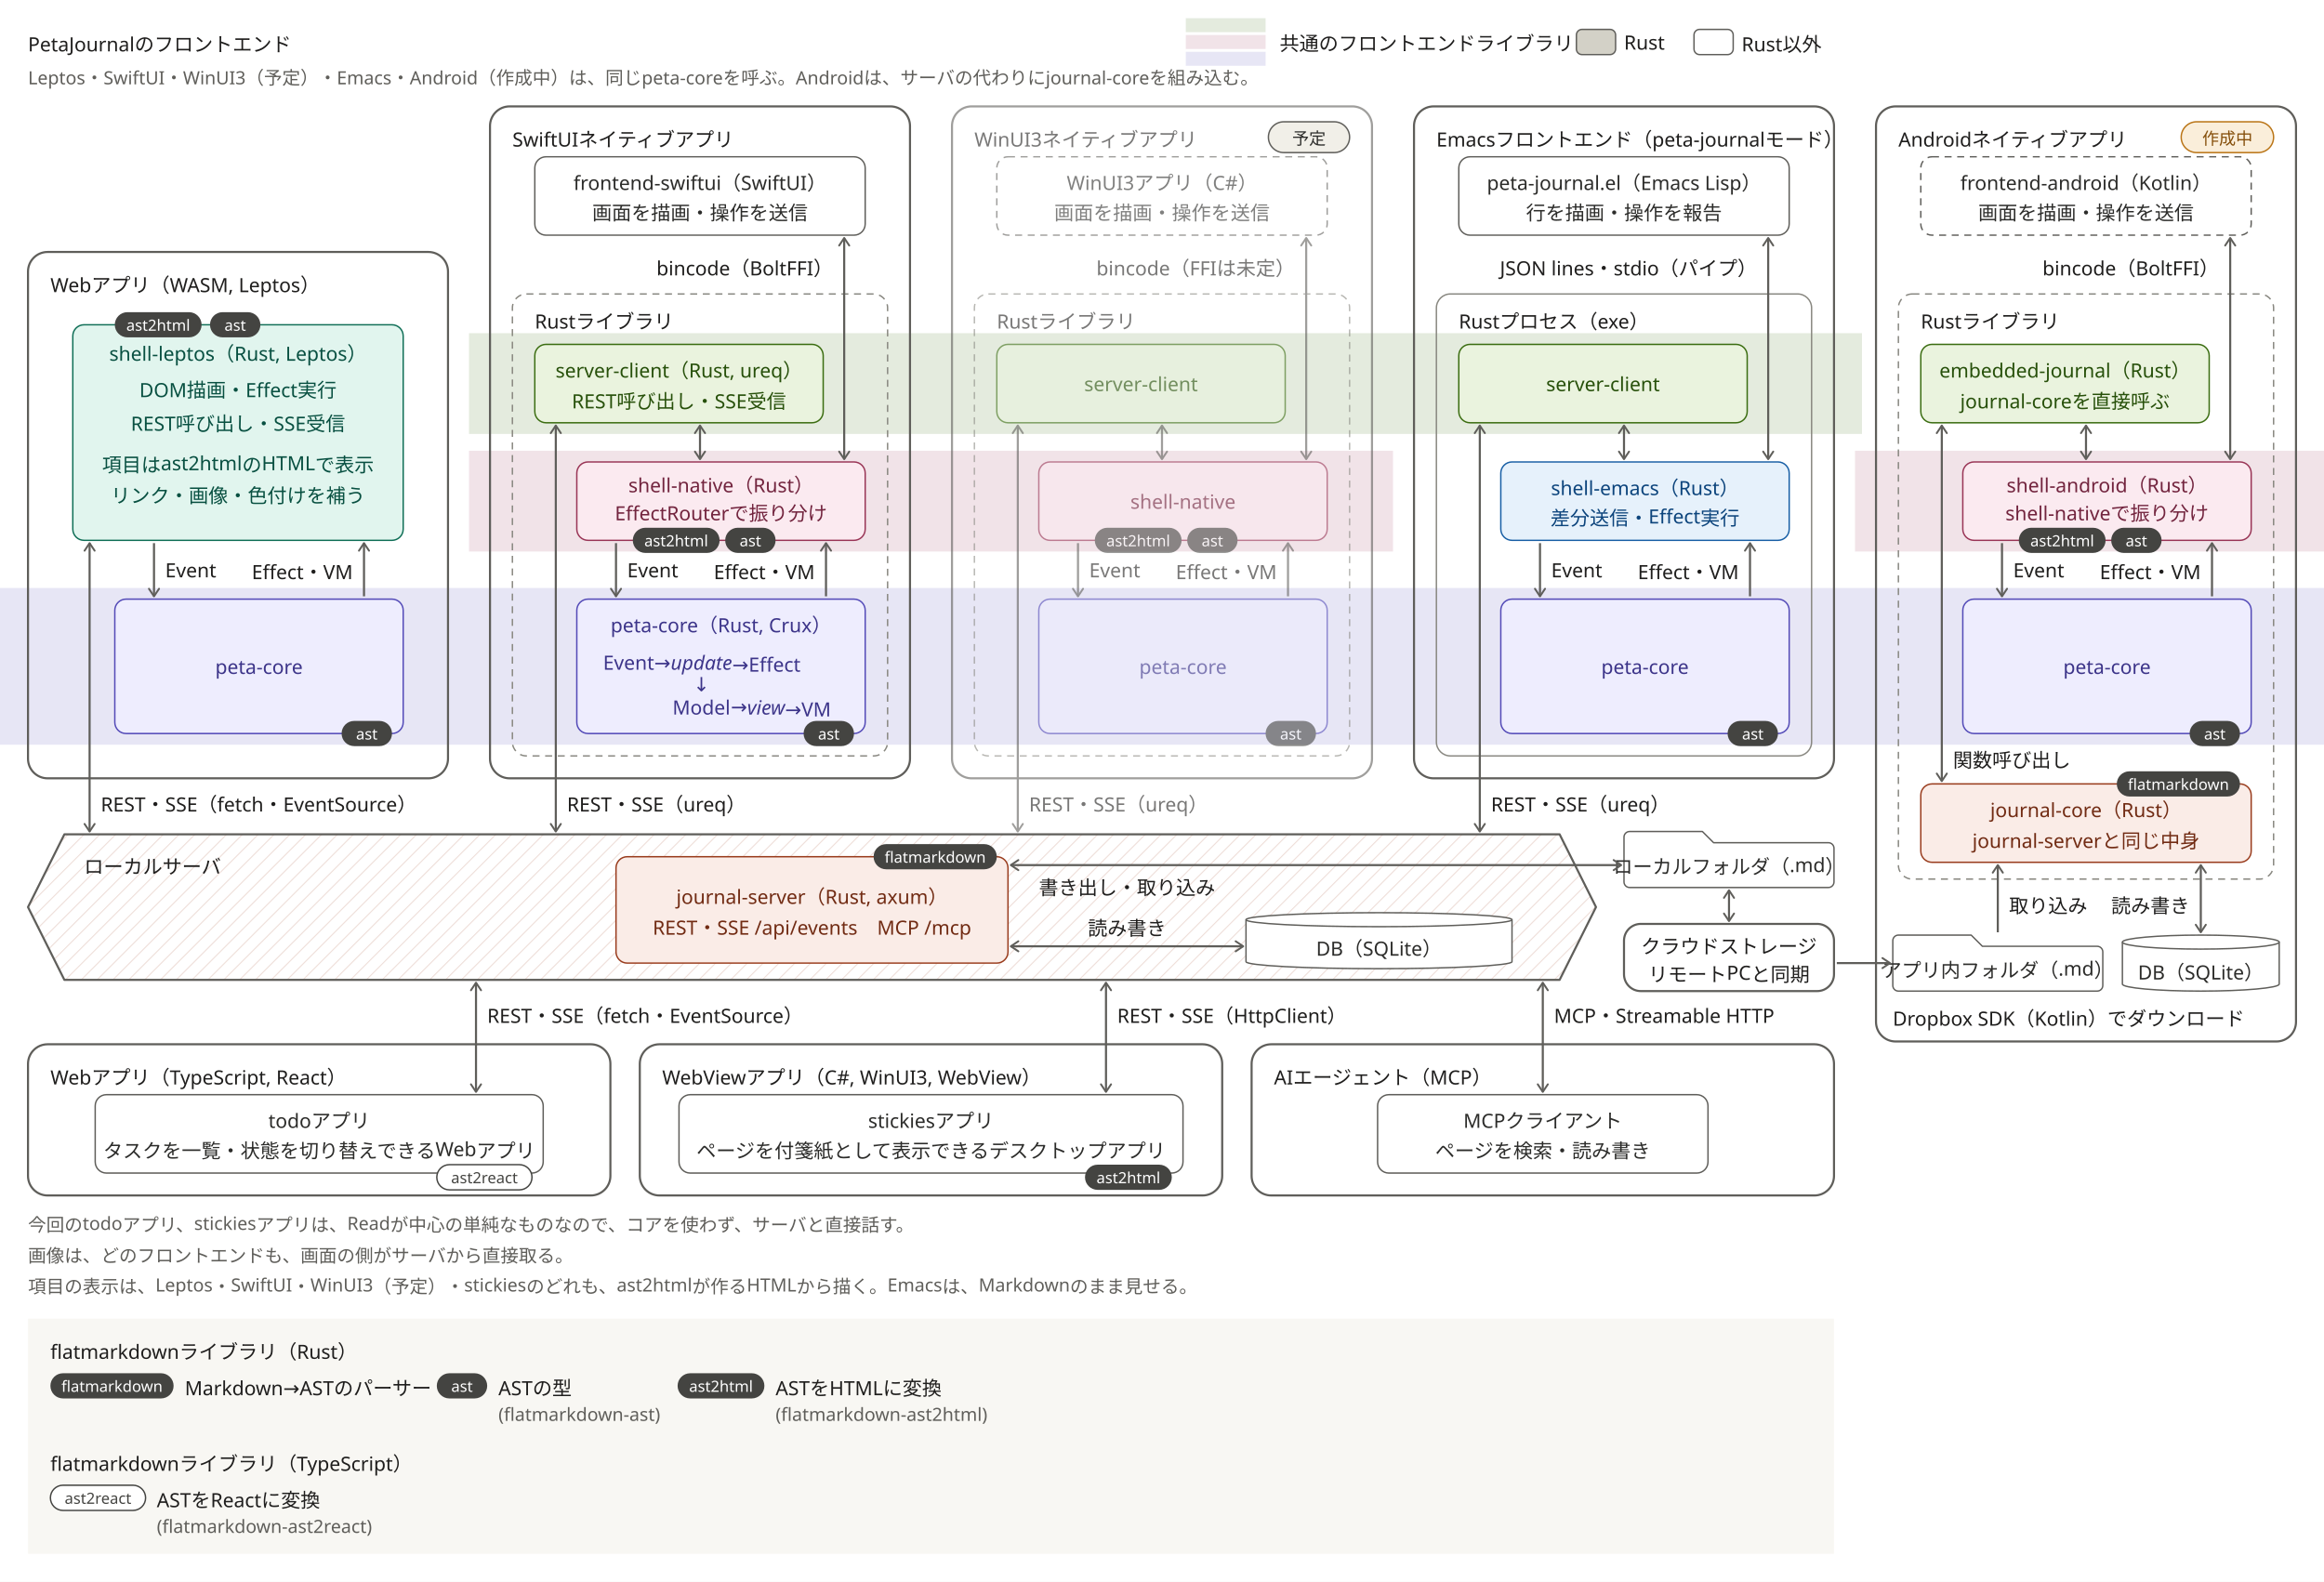
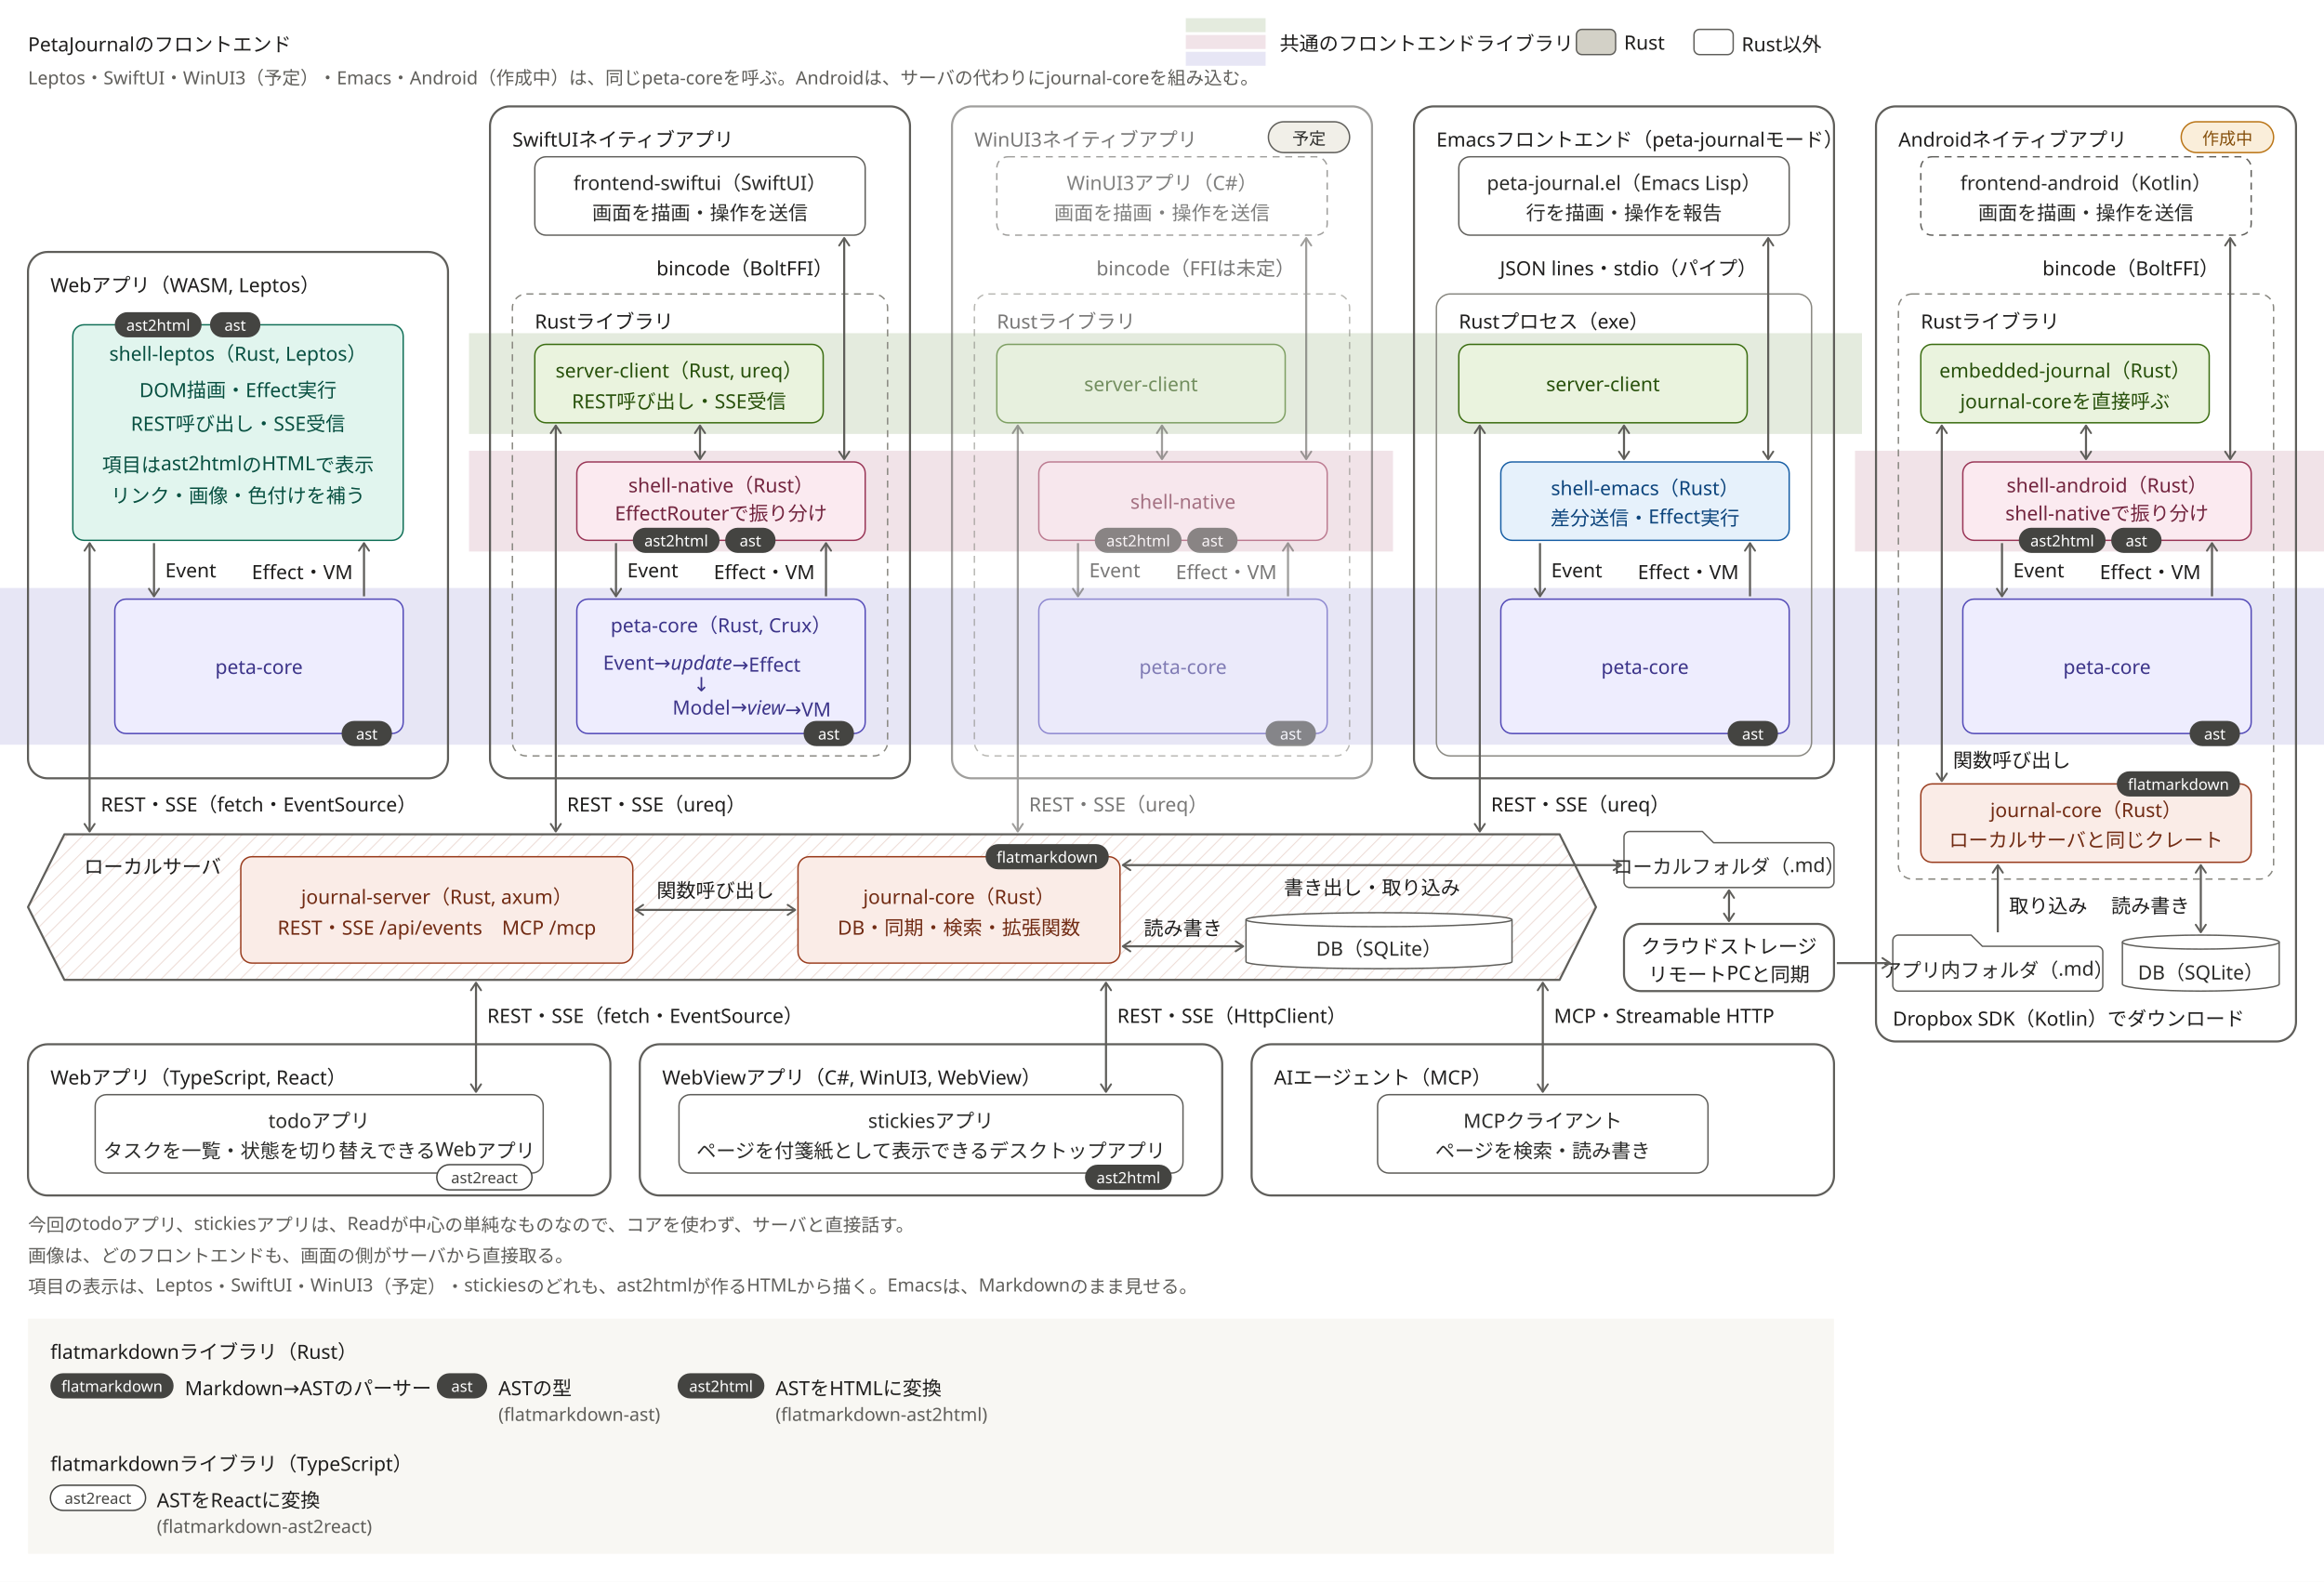
<svg xmlns="http://www.w3.org/2000/svg" width="1660" height="1130" viewBox="0 0 1660 1130" role="img">
  <defs>
    <marker id="arrow" viewBox="0 0 10 10" refX="8" refY="5" markerWidth="6" markerHeight="6" orient="auto-start-reverse">
      <path d="M2 1L8 5L2 9" fill="none" stroke="#5F5E5A" stroke-width="1.5" stroke-linecap="round" stroke-linejoin="round" />
    </marker>
    <pattern id="hatch" width="8" height="8" patternUnits="userSpaceOnUse" patternTransform="rotate(45)">
      <line x1="0" y1="0" x2="0" y2="8" stroke="#993C1D" stroke-width="1.5" stroke-opacity="0.16" />
    </pattern>
    <style>
text { font-family: "Hiragino Sans", "Yu Gothic UI", "Meiryo", "Noto Sans JP", sans-serif; font-size: 14px; fill: #1F1E1D; }
.th { font-weight: 500; }
.note { font-size: 13px; fill: #5F5E5A; }
.arr { stroke: #5F5E5A; stroke-width: 1.5; fill: none; }
.frame { fill: none; stroke: #5F5E5A; stroke-width: 1.5; }
.inner { fill: none; stroke: #888780; stroke-width: 1; stroke-dasharray: 5 4; }
.teal rect { fill: #E1F5EE; stroke: #0F6E56; stroke-width: 1; }
.teal text { fill: #085041; }
.purple rect { fill: #EEEDFE; stroke: #534AB7; stroke-width: 1; }
.purple text { fill: #3C3489; }
.coral rect { fill: #FAECE7; stroke: #993C1D; stroke-width: 1; }
.coral text { fill: #712B13; }
.gray rect { fill: #F1EFE8; stroke: #5F5E5A; stroke-width: 1; }
.gray text { fill: #2C2C2A; }
.blue rect { fill: #E6F1FB; stroke: #185FA5; stroke-width: 1; }
.blue text { fill: #0C447C; }
.pink rect { fill: #FBEAF0; stroke: #993556; stroke-width: 1; }
.pink text { fill: #72243E; }
.green rect { fill: #EAF3DE; stroke: #3B6D11; stroke-width: 1; }
.green text { fill: #27500A; }
.other rect { fill: #FFFFFF; }
.store path { fill: #FFFFFF; stroke: #5F5E5A; stroke-width: 1; stroke-linejoin: round; }
.chip rect { fill: #444441; stroke: none; }
.chip text { fill: #FFFFFF; font-size: 11px; font-weight: 500; }
.wip rect { stroke-dasharray: 5 4; }
.badge rect { fill: #FAEEDA; stroke: #BA7517; stroke-width: 1; }
.badge text { fill: #854F0B; font-size: 12px; font-weight: 500; }
</style>
  </defs>
  <rect x="0" y="0" width="1660" height="1130" fill="#FFFFFF" />
  <rect x="0" y="420" width="1660" height="112" fill="#534AB7" fill-opacity="0.14" />
  <rect x="335" y="238" width="995" height="72" fill="#3B6D11" fill-opacity="0.14" />
  <rect x="335" y="322" width="660" height="72" fill="#993556" fill-opacity="0.14" />
  <rect x="1325" y="322" width="335" height="72" fill="#993556" fill-opacity="0.14" />
  <text class="th" x="20" y="30" dominant-baseline="central">PetaJournalのフロントエンド</text>
  <text class="note" x="20" y="54" dominant-baseline="central">Leptos・SwiftUI・WinUI3（予定）・Emacs・Android（作成中）は、同じpeta-coreを呼ぶ。Androidは、サーバの代わりにjournal-coreを組み込む。</text>
  <rect x="847" y="13" width="57" height="10" fill="#3B6D11" fill-opacity="0.14" />
  <rect x="847" y="25" width="57" height="10" fill="#993556" fill-opacity="0.14" />
  <rect x="847" y="37" width="57" height="10" fill="#534AB7" fill-opacity="0.14" />
  <text x="914" y="30" dominant-baseline="central">共通のフロントエンドライブラリ</text>
  <g class="gray">
    <rect x="1126" y="21" width="28" height="18" rx="4" style="fill:#D3D1C7" />
    <text x="1160" y="30" dominant-baseline="central" style="fill:#1F1E1D">Rust</text>
  </g>
  <g class="gray other">
    <rect x="1210" y="21" width="28" height="18" rx="4" />
    <text x="1244" y="30" dominant-baseline="central" style="fill:#1F1E1D">Rust以外</text>
  </g>
  <g transform="translate(0,56)">
    <rect class="frame" x="20" y="124" width="300" height="376" rx="14" />
    <text class="th" x="36" y="146" dominant-baseline="central">Webアプリ（WASM, Leptos）</text>
    <rect class="frame" x="1010" y="20" width="300" height="480" rx="14" />
    <text class="th" x="1026" y="42" dominant-baseline="central">Emacsフロントエンド（peta-journalモード）</text>
    <rect class="inner" x="1026" y="154" width="268" height="330" rx="10" style="stroke-dasharray:none" />
    <text x="1042" y="172" dominant-baseline="central">Rustプロセス（exe）</text>
    <rect class="frame" x="350" y="20" width="300" height="480" rx="14" />
    <text class="th" x="366" y="42" dominant-baseline="central">SwiftUIネイティブアプリ</text>
    <rect class="inner" x="366" y="154" width="268" height="330" rx="10" />
    <text x="382" y="172" dominant-baseline="central">Rustライブラリ</text>
    <g class="teal">
      <rect x="52" y="176" width="236" height="154" rx="8" />
      <text class="th" x="170" y="195" text-anchor="middle" dominant-baseline="central">shell-leptos（Rust, Leptos）</text>
      <text x="170" y="221" text-anchor="middle" dominant-baseline="central">DOM描画・Effect実行</text>
      <text x="170" y="245" text-anchor="middle" dominant-baseline="central">REST呼び出し・SSE受信</text>
      <text x="170" y="275" text-anchor="middle" dominant-baseline="central">項目はast2htmlのHTMLで表示</text>
      <text x="170" y="297" text-anchor="middle" dominant-baseline="central">リンク・画像・色付けを補う</text>
    </g>
    <g class="purple">
      <rect x="82" y="372" width="206" height="96" rx="8" />
      <text class="th" x="185" y="420" text-anchor="middle" dominant-baseline="central">peta-core</text>
    </g>
    <g class="gray other">
      <rect x="1042" y="56" width="236" height="56" rx="8" />
      <text class="th" x="1160" y="73" text-anchor="middle" dominant-baseline="central">peta-journal.el（Emacs Lisp）</text>
      <text x="1160" y="95" text-anchor="middle" dominant-baseline="central">行を描画・操作を報告</text>
    </g>
    <g class="green">
      <rect x="1042" y="190" width="206" height="56" rx="8" />
      <text class="th" x="1145" y="218" text-anchor="middle" dominant-baseline="central">server-client</text>
    </g>
    <g class="blue">
      <rect x="1072" y="274" width="206" height="56" rx="8" />
      <text class="th" x="1175" y="291" text-anchor="middle" dominant-baseline="central">shell-emacs（Rust）</text>
      <text x="1175" y="313" text-anchor="middle" dominant-baseline="central">差分送信・Effect実行</text>
    </g>
    <g class="purple">
      <rect x="1072" y="372" width="206" height="96" rx="8" />
      <text class="th" x="1175" y="420" text-anchor="middle" dominant-baseline="central">peta-core</text>
    </g>
    <g class="gray other">
      <rect x="382" y="56" width="236" height="56" rx="8" />
      <text class="th" x="500" y="73" text-anchor="middle" dominant-baseline="central">frontend-swiftui（SwiftUI）</text>
      <text x="500" y="95" text-anchor="middle" dominant-baseline="central">画面を描画・操作を送信</text>
    </g>
    <g class="green">
      <rect x="382" y="190" width="206" height="56" rx="8" />
      <text class="th" x="485" y="207" text-anchor="middle" dominant-baseline="central">server-client（Rust, ureq）</text>
      <text x="485" y="229" text-anchor="middle" dominant-baseline="central">REST呼び出し・SSE受信</text>
    </g>
    <g class="pink">
      <rect x="412" y="274" width="206" height="56" rx="8" />
      <text class="th" x="515" y="289" text-anchor="middle" dominant-baseline="central">shell-native（Rust）</text>
      <text x="515" y="309" text-anchor="middle" dominant-baseline="central">EffectRouterで振り分け</text>
    </g>
    <g class="purple">
      <rect x="412" y="372" width="206" height="96" rx="8" />
      <text class="th" x="515" y="389" text-anchor="middle" dominant-baseline="central">peta-core（Rust, Crux）</text>
      <text x="479" y="417" text-anchor="end" dominant-baseline="central">Event→</text>
      <text x="501" y="417" text-anchor="middle" dominant-baseline="central" font-style="italic">update</text>
      <text x="523" y="417" dominant-baseline="central">→Effect</text>
      <text x="501" y="433" text-anchor="middle" dominant-baseline="central">↓</text>
      <text x="501" y="449" text-anchor="middle" dominant-baseline="central">Model</text>
      <text x="522" y="449" dominant-baseline="central">→<tspan font-style="italic">view</tspan>→VM</text>
    </g>
    <line class="arr" x1="110" y1="332" x2="110" y2="370" marker-end="url(#arrow)" />
    <text x="118" y="351" dominant-baseline="central">Event</text>
    <line class="arr" x1="260" y1="370" x2="260" y2="332" marker-end="url(#arrow)" />
    <text x="252" y="351" text-anchor="end" dominant-baseline="central">Effect・VM</text>
    <line class="arr" x1="1160" y1="248" x2="1160" y2="272" marker-start="url(#arrow)" marker-end="url(#arrow)" />
    <line class="arr" x1="1100" y1="332" x2="1100" y2="370" marker-end="url(#arrow)" />
    <text x="1108" y="351" dominant-baseline="central">Event</text>
    <line class="arr" x1="1250" y1="370" x2="1250" y2="332" marker-end="url(#arrow)" />
    <text x="1242" y="351" text-anchor="end" dominant-baseline="central">Effect・VM</text>
    <line class="arr" x1="500" y1="248" x2="500" y2="272" marker-start="url(#arrow)" marker-end="url(#arrow)" />
    <line class="arr" x1="440" y1="332" x2="440" y2="370" marker-end="url(#arrow)" />
    <text x="448" y="351" dominant-baseline="central">Event</text>
    <line class="arr" x1="590" y1="370" x2="590" y2="332" marker-end="url(#arrow)" />
    <text x="582" y="351" text-anchor="end" dominant-baseline="central">Effect・VM</text>
    <line class="arr" x1="1263" y1="114" x2="1263" y2="272" marker-start="url(#arrow)" marker-end="url(#arrow)" />
    <text x="1255" y="134" text-anchor="end" dominant-baseline="central">JSON lines・stdio（パイプ）</text>
    <line class="arr" x1="603" y1="114" x2="603" y2="272" marker-start="url(#arrow)" marker-end="url(#arrow)" />
    <text x="595" y="134" text-anchor="end" dominant-baseline="central">bincode（BoltFFI）</text>
    <line class="arr" x1="64" y1="332" x2="64" y2="538" marker-start="url(#arrow)" marker-end="url(#arrow)" />
    <text x="72" y="517" dominant-baseline="central">REST・SSE（fetch・EventSource）</text>
    <line class="arr" x1="1057" y1="248" x2="1057" y2="538" marker-start="url(#arrow)" marker-end="url(#arrow)" />
    <text x="1065" y="517" dominant-baseline="central">REST・SSE（ureq）</text>
    <line class="arr" x1="397" y1="248" x2="397" y2="538" marker-start="url(#arrow)" marker-end="url(#arrow)" />
    <text x="405" y="517" dominant-baseline="central">REST・SSE（ureq）</text>
    <g opacity="0.6">
      <rect class="frame" x="680" y="20" width="300" height="480" rx="14" />
      <text class="th" x="696" y="42" dominant-baseline="central">WinUI3ネイティブアプリ</text>
      <rect class="inner" x="696" y="154" width="268" height="330" rx="10" />
      <text x="712" y="172" dominant-baseline="central">Rustライブラリ</text>
      <g class="gray other">
        <rect x="712" y="56" width="236" height="56" rx="8" style="stroke-dasharray:5 4" />
        <text class="th" x="830" y="73" text-anchor="middle" dominant-baseline="central">WinUI3アプリ（C#）</text>
        <text x="830" y="95" text-anchor="middle" dominant-baseline="central">画面を描画・操作を送信</text>
      </g>
      <g class="green">
        <rect x="712" y="190" width="206" height="56" rx="8" />
        <text class="th" x="815" y="218" text-anchor="middle" dominant-baseline="central">server-client</text>
      </g>
      <g class="pink">
        <rect x="742" y="274" width="206" height="56" rx="8" />
        <text class="th" x="845" y="302" text-anchor="middle" dominant-baseline="central">shell-native</text>
      </g>
      <g class="purple">
        <rect x="742" y="372" width="206" height="96" rx="8" />
        <text class="th" x="845" y="420" text-anchor="middle" dominant-baseline="central">peta-core</text>
      </g>
      <line class="arr" x1="830" y1="248" x2="830" y2="272" marker-start="url(#arrow)" marker-end="url(#arrow)" />
      <line class="arr" x1="770" y1="332" x2="770" y2="370" marker-end="url(#arrow)" />
      <text x="778" y="351" dominant-baseline="central">Event</text>
      <line class="arr" x1="920" y1="370" x2="920" y2="332" marker-end="url(#arrow)" />
      <text x="912" y="351" text-anchor="end" dominant-baseline="central">Effect・VM</text>
      <line class="arr" x1="933" y1="114" x2="933" y2="272" marker-start="url(#arrow)" marker-end="url(#arrow)" />
      <text x="925" y="134" text-anchor="end" dominant-baseline="central">bincode（FFIは未定）</text>
      <line class="arr" x1="727" y1="248" x2="727" y2="538" marker-start="url(#arrow)" marker-end="url(#arrow)" />
      <text x="735" y="517" dominant-baseline="central">REST・SSE（ureq）</text>
      <g class="chip">
        <rect x="904" y="459" width="36" height="18" rx="9" />
        <text x="922" y="468" text-anchor="middle" dominant-baseline="central">ast</text>
        <rect x="782" y="321" width="62" height="18" rx="9" />
        <text x="813" y="330" text-anchor="middle" dominant-baseline="central">ast2html</text>
        <rect x="848" y="321" width="36" height="18" rx="9" />
        <text x="866" y="330" text-anchor="middle" dominant-baseline="central">ast</text>
      </g>
    </g>
    <g class="badge">
      <rect x="906" y="31" width="58" height="22" rx="11" style="fill:#F1EFE8;stroke:#5F5E5A" />
      <text x="935" y="42" text-anchor="middle" dominant-baseline="central" style="fill:#2C2C2A">予定</text>
    </g>
    <rect class="frame" x="1340" y="20" width="300" height="668" rx="14" />
    <text class="th" x="1356" y="42" dominant-baseline="central">Androidネイティブアプリ</text>
    <rect class="inner" x="1356" y="154" width="268" height="418" rx="10" />
    <text x="1372" y="172" dominant-baseline="central">Rustライブラリ</text>
    <g class="gray other">
      <rect x="1372" y="56" width="236" height="56" rx="8" style="stroke-dasharray:5 4" />
      <text class="th" x="1490" y="73" text-anchor="middle" dominant-baseline="central">frontend-android（Kotlin）</text>
      <text x="1490" y="95" text-anchor="middle" dominant-baseline="central">画面を描画・操作を送信</text>
    </g>
    <g class="green">
      <rect x="1372" y="190" width="206" height="56" rx="8" />
      <text class="th" x="1475" y="207" text-anchor="middle" dominant-baseline="central">embedded-journal（Rust）</text>
      <text x="1475" y="229" text-anchor="middle" dominant-baseline="central">journal-coreを直接呼ぶ</text>
    </g>
    <g class="pink">
      <rect x="1402" y="274" width="206" height="56" rx="8" />
      <text class="th" x="1505" y="289" text-anchor="middle" dominant-baseline="central">shell-android（Rust）</text>
      <text x="1505" y="309" text-anchor="middle" dominant-baseline="central">shell-nativeで振り分け</text>
    </g>
    <g class="purple">
      <rect x="1402" y="372" width="206" height="96" rx="8" />
      <text class="th" x="1505" y="420" text-anchor="middle" dominant-baseline="central">peta-core</text>
    </g>
    <g class="coral">
      <rect x="1372" y="504" width="236" height="56" rx="8" />
      <text class="th" x="1490" y="521" text-anchor="middle" dominant-baseline="central">journal-core（Rust）</text>
-       <text x="1490" y="543" text-anchor="middle" dominant-baseline="central">journal-serverと同じ中身</text>
+       <text x="1490" y="543" text-anchor="middle" dominant-baseline="central">ローカルサーバと同じクレート</text>
    </g>
    <line class="arr" x1="1490" y1="248" x2="1490" y2="272" marker-start="url(#arrow)" marker-end="url(#arrow)" />
    <line class="arr" x1="1430" y1="332" x2="1430" y2="370" marker-end="url(#arrow)" />
    <text x="1438" y="351" dominant-baseline="central">Event</text>
    <line class="arr" x1="1580" y1="370" x2="1580" y2="332" marker-end="url(#arrow)" />
    <text x="1572" y="351" text-anchor="end" dominant-baseline="central">Effect・VM</text>
    <line class="arr" x1="1593" y1="114" x2="1593" y2="272" marker-start="url(#arrow)" marker-end="url(#arrow)" />
    <text x="1585" y="134" text-anchor="end" dominant-baseline="central">bincode（BoltFFI）</text>
    <line class="arr" x1="1387" y1="248" x2="1387" y2="502" marker-start="url(#arrow)" marker-end="url(#arrow)" />
    <text x="1395" y="486" dominant-baseline="central">関数呼び出し</text>
    <g class="gray store">
      <path d="M1356 612H1408L1416 620H1498a4 4 0 0 1 4 4V648a4 4 0 0 1 -4 4H1356a4 4 0 0 1 -4 -4V616a4 4 0 0 1 4 -4Z" />
      <text class="th" x="1427" y="636" text-anchor="middle" dominant-baseline="central">アプリ内フォルダ（.md）</text>
      <path d="M1516 617a56 5 0 0 1 112 0V647a56 5 0 0 1 -112 0Z" />
      <path d="M1516 617a56 5 0 0 0 112 0" style="fill:none" />
      <text class="th" x="1572" y="637" text-anchor="middle" dominant-baseline="central">DB（SQLite）</text>
    </g>
    <line class="arr" x1="1427" y1="562" x2="1427" y2="610" marker-start="url(#arrow)" />
    <text x="1435" y="590" dominant-baseline="central">取り込み</text>
    <line class="arr" x1="1572" y1="562" x2="1572" y2="610" marker-start="url(#arrow)" marker-end="url(#arrow)" />
    <text x="1564" y="590" text-anchor="end" dominant-baseline="central">読み書き</text>
    <line class="arr" x1="1312" y1="632" x2="1350" y2="632" marker-end="url(#arrow)" />
    <text x="1352" y="670" dominant-baseline="central">Dropbox SDK（Kotlin）でダウンロード</text>
    <g class="chip">
      <rect x="1564" y="459" width="36" height="18" rx="9" />
      <text x="1582" y="468" text-anchor="middle" dominant-baseline="central">ast</text>
      <rect x="1442" y="321" width="62" height="18" rx="9" />
      <text x="1473" y="330" text-anchor="middle" dominant-baseline="central">ast2html</text>
      <rect x="1508" y="321" width="36" height="18" rx="9" />
      <text x="1526" y="330" text-anchor="middle" dominant-baseline="central">ast</text>
      <rect x="1512" y="495" width="88" height="18" rx="9" />
      <text x="1556" y="504" text-anchor="middle" dominant-baseline="central">flatmarkdown</text>
    </g>
    <g class="badge">
      <rect x="1558" y="31" width="66" height="22" rx="11" />
      <text x="1591" y="42" text-anchor="middle" dominant-baseline="central">作成中</text>
    </g>
    <polygon class="frame" points="20,592 46,540 1114,540 1140,592 1114,644 46,644" stroke-linejoin="round" style="fill:url(#hatch)" />
    <text class="th" x="60" y="562" dominant-baseline="central">ローカルサーバ</text>
    <g class="coral">
-       <rect x="440" y="556" width="280" height="76" rx="8" />
-       <text class="th" x="580" y="583" text-anchor="middle" dominant-baseline="central">journal-server（Rust, axum）</text>
-       <text x="580" y="605" text-anchor="middle" dominant-baseline="central">REST・SSE /api/events　MCP /mcp</text>
-     </g>
+       <rect x="172" y="556" width="280" height="76" rx="8" />
+       <text class="th" x="312" y="583" text-anchor="middle" dominant-baseline="central">journal-server（Rust, axum）</text>
+       <text x="312" y="605" text-anchor="middle" dominant-baseline="central">REST・SSE /api/events　MCP /mcp</text>
+       <rect x="570" y="556" width="230" height="76" rx="8" />
+       <text class="th" x="685" y="583" text-anchor="middle" dominant-baseline="central">journal-core（Rust）</text>
+       <text x="685" y="605" text-anchor="middle" dominant-baseline="central">DB・同期・検索・拡張関数</text>
+     </g>
+     <line class="arr" x1="454" y1="594" x2="568" y2="594" marker-start="url(#arrow)" marker-end="url(#arrow)" />
+     <text x="511" y="579" text-anchor="middle" dominant-baseline="central">関数呼び出し</text>
    <g class="gray store">
      <path d="M1164 538H1216L1224 546H1306a4 4 0 0 1 4 4V574a4 4 0 0 1 -4 4H1164a4 4 0 0 1 -4 -4V542a4 4 0 0 1 4 -4Z" />
      <text class="th" x="1235" y="562" text-anchor="middle" dominant-baseline="central">ローカルフォルダ（.md）</text>
      <path d="M890 601a95 5 0 0 1 190 0V631a95 5 0 0 1 -190 0Z" />
      <path d="M890 601a95 5 0 0 0 190 0" style="fill:none" />
      <text class="th" x="985" y="620" text-anchor="middle" dominant-baseline="central">DB（SQLite）</text>
    </g>
-     <line class="arr" x1="722" y1="562" x2="1158" y2="562" marker-start="url(#arrow)" marker-end="url(#arrow)" />
-     <text x="805" y="577" text-anchor="middle" dominant-baseline="central">書き出し・取り込み</text>
-     <line class="arr" x1="722" y1="620" x2="888" y2="620" marker-start="url(#arrow)" marker-end="url(#arrow)" />
-     <text x="805" y="606" text-anchor="middle" dominant-baseline="central">読み書き</text>
+     <line class="arr" x1="802" y1="562" x2="1158" y2="562" marker-start="url(#arrow)" marker-end="url(#arrow)" />
+     <text x="980" y="577" text-anchor="middle" dominant-baseline="central">書き出し・取り込み</text>
+     <line class="arr" x1="802" y1="620" x2="888" y2="620" marker-start="url(#arrow)" marker-end="url(#arrow)" />
+     <text x="845" y="606" text-anchor="middle" dominant-baseline="central">読み書き</text>
    <rect class="frame" x="1160" y="604" width="150" height="48" rx="12" />
    <text class="th" x="1235" y="619" text-anchor="middle" dominant-baseline="central">クラウドストレージ</text>
    <text x="1235" y="639" text-anchor="middle" dominant-baseline="central">リモートPCと同期</text>
    <line class="arr" x1="1235" y1="580" x2="1235" y2="602" marker-start="url(#arrow)" marker-end="url(#arrow)" />
    <g class="chip">
      <rect x="82" y="167" width="62" height="18" rx="9" />
      <text x="113" y="176" text-anchor="middle" dominant-baseline="central">ast2html</text>
      <rect x="150" y="167" width="36" height="18" rx="9" />
      <text x="168" y="176" text-anchor="middle" dominant-baseline="central">ast</text>
      <rect x="244" y="459" width="36" height="18" rx="9" />
      <text x="262" y="468" text-anchor="middle" dominant-baseline="central">ast</text>
      <rect x="574" y="459" width="36" height="18" rx="9" />
      <text x="592" y="468" text-anchor="middle" dominant-baseline="central">ast</text>
      <rect x="452" y="321" width="62" height="18" rx="9" />
      <text x="483" y="330" text-anchor="middle" dominant-baseline="central">ast2html</text>
      <rect x="518" y="321" width="36" height="18" rx="9" />
      <text x="536" y="330" text-anchor="middle" dominant-baseline="central">ast</text>
      <rect x="1234" y="459" width="36" height="18" rx="9" />
      <text x="1252" y="468" text-anchor="middle" dominant-baseline="central">ast</text>
-       <rect x="624" y="547" width="88" height="18" rx="9" />
-       <text x="668" y="556" text-anchor="middle" dominant-baseline="central">flatmarkdown</text>
+       <rect x="704" y="547" width="88" height="18" rx="9" />
+       <text x="748" y="556" text-anchor="middle" dominant-baseline="central">flatmarkdown</text>
    </g>
    <rect class="frame" x="20" y="690" width="416" height="108" rx="14" />
    <text class="th" x="36" y="712" dominant-baseline="central">Webアプリ（TypeScript, React）</text>
    <g class="gray other">
      <rect x="68" y="726" width="320" height="56" rx="8" />
      <text class="th" x="228" y="743" text-anchor="middle" dominant-baseline="central">todoアプリ</text>
      <text x="228" y="765" text-anchor="middle" dominant-baseline="central">タスクを一覧・状態を切り替えできるWebアプリ</text>
    </g>
    <line class="arr" x1="340" y1="646" x2="340" y2="724" marker-start="url(#arrow)" marker-end="url(#arrow)" />
    <text x="348" y="668" dominant-baseline="central">REST・SSE（fetch・EventSource）</text>
    <rect class="frame" x="457" y="690" width="416" height="108" rx="14" />
    <text class="th" x="473" y="712" dominant-baseline="central">WebViewアプリ（C#, WinUI3, WebView）</text>
    <g class="gray other">
      <rect x="485" y="726" width="360" height="56" rx="8" />
      <text class="th" x="665" y="743" text-anchor="middle" dominant-baseline="central">stickiesアプリ</text>
      <text x="665" y="765" text-anchor="middle" dominant-baseline="central">ページを付箋紙として表示できるデスクトップアプリ</text>
    </g>
    <line class="arr" x1="790" y1="646" x2="790" y2="724" marker-start="url(#arrow)" marker-end="url(#arrow)" />
    <text x="798" y="668" dominant-baseline="central">REST・SSE（HttpClient）</text>
    <rect class="frame" x="894" y="690" width="416" height="108" rx="14" />
    <text class="th" x="910" y="712" dominant-baseline="central">AIエージェント（MCP）</text>
    <g class="gray other">
      <rect x="984" y="726" width="236" height="56" rx="8" />
      <text class="th" x="1102" y="743" text-anchor="middle" dominant-baseline="central">MCPクライアント</text>
      <text x="1102" y="765" text-anchor="middle" dominant-baseline="central">ページを検索・読み書き</text>
    </g>
    <line class="arr" x1="1102" y1="646" x2="1102" y2="724" marker-start="url(#arrow)" marker-end="url(#arrow)" />
    <text x="1110" y="668" dominant-baseline="central">MCP・Streamable HTTP</text>
    <g class="chip">
      <rect x="312" y="776" width="68" height="18" rx="9" style="fill:#FFFFFF;stroke:#444441;stroke-width:1" />
      <text x="346" y="785" text-anchor="middle" dominant-baseline="central" style="fill:#444441">ast2react</text>
      <rect x="775" y="776" width="62" height="18" rx="9" />
      <text x="806" y="785" text-anchor="middle" dominant-baseline="central">ast2html</text>
    </g>
    <text class="note" x="20" y="818" dominant-baseline="central">今回のtodoアプリ、stickiesアプリは、Readが中心の単純なものなので、コアを使わず、サーバと直接話す。</text>
    <text class="note" x="20" y="840" dominant-baseline="central">画像は、どのフロントエンドも、画面の側がサーバから直接取る。</text>
    <text class="note" x="20" y="862" dominant-baseline="central">項目の表示は、Leptos・SwiftUI・WinUI3（予定）・stickiesのどれも、ast2htmlが作るHTMLから描く。Emacsは、Markdownのまま見せる。</text>
    <g transform="translate(0,266)">
      <rect x="20" y="620" width="1290" height="168" fill="#F8F7F3" />
      <text class="th" x="36" y="642" dominant-baseline="central">flatmarkdownライブラリ（Rust）</text>
      <g class="chip">
        <rect x="36" y="659" width="88" height="18" rx="9" />
        <text x="80" y="668" text-anchor="middle" dominant-baseline="central">flatmarkdown</text>
        <rect x="312" y="659" width="36" height="18" rx="9" />
        <text x="330" y="668" text-anchor="middle" dominant-baseline="central">ast</text>
        <rect x="484" y="659" width="62" height="18" rx="9" />
        <text x="515" y="668" text-anchor="middle" dominant-baseline="central">ast2html</text>
      </g>
      <text x="132" y="668" dominant-baseline="central">Markdown→ASTのパーサー</text>
      <text x="356" y="668" dominant-baseline="central">ASTの型</text>
      <text class="note" x="356" y="688" dominant-baseline="central">(flatmarkdown-ast)</text>
      <text x="554" y="668" dominant-baseline="central">ASTをHTMLに変換</text>
      <text class="note" x="554" y="688" dominant-baseline="central">(flatmarkdown-ast2html)</text>
      <g class="chip">
        <rect x="36" y="739" width="68" height="18" rx="9" style="fill:#FFFFFF;stroke:#444441;stroke-width:1" />
        <text x="70" y="748" text-anchor="middle" dominant-baseline="central" style="fill:#444441">ast2react</text>
      </g>
      <text class="th" x="36" y="722" dominant-baseline="central">flatmarkdownライブラリ（TypeScript）</text>
      <text x="112" y="748" dominant-baseline="central">ASTをReactに変換</text>
      <text class="note" x="112" y="768" dominant-baseline="central">(flatmarkdown-ast2react)</text>
    </g>
  </g>
</svg>
